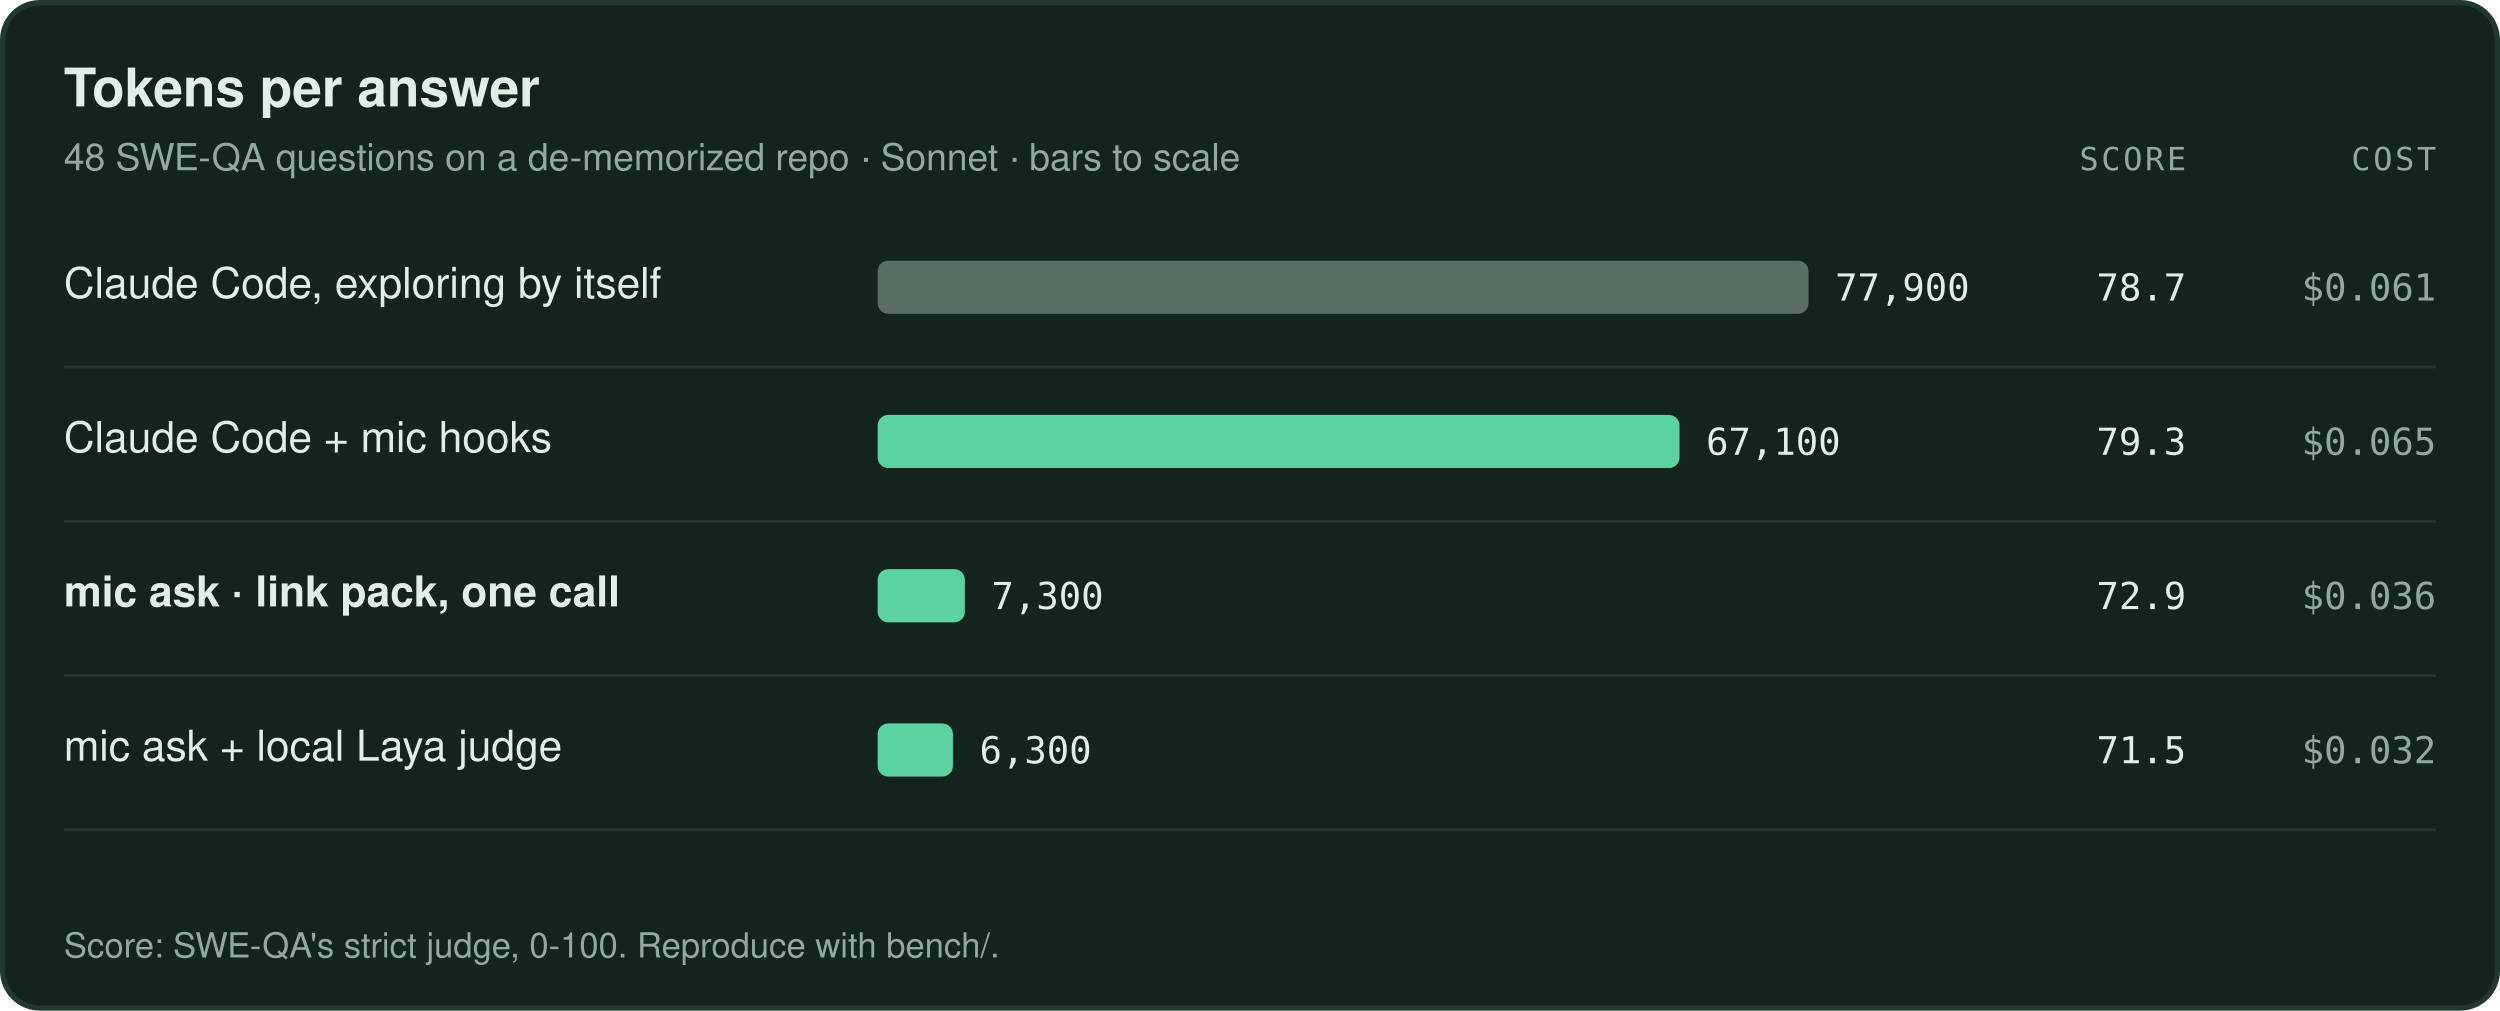
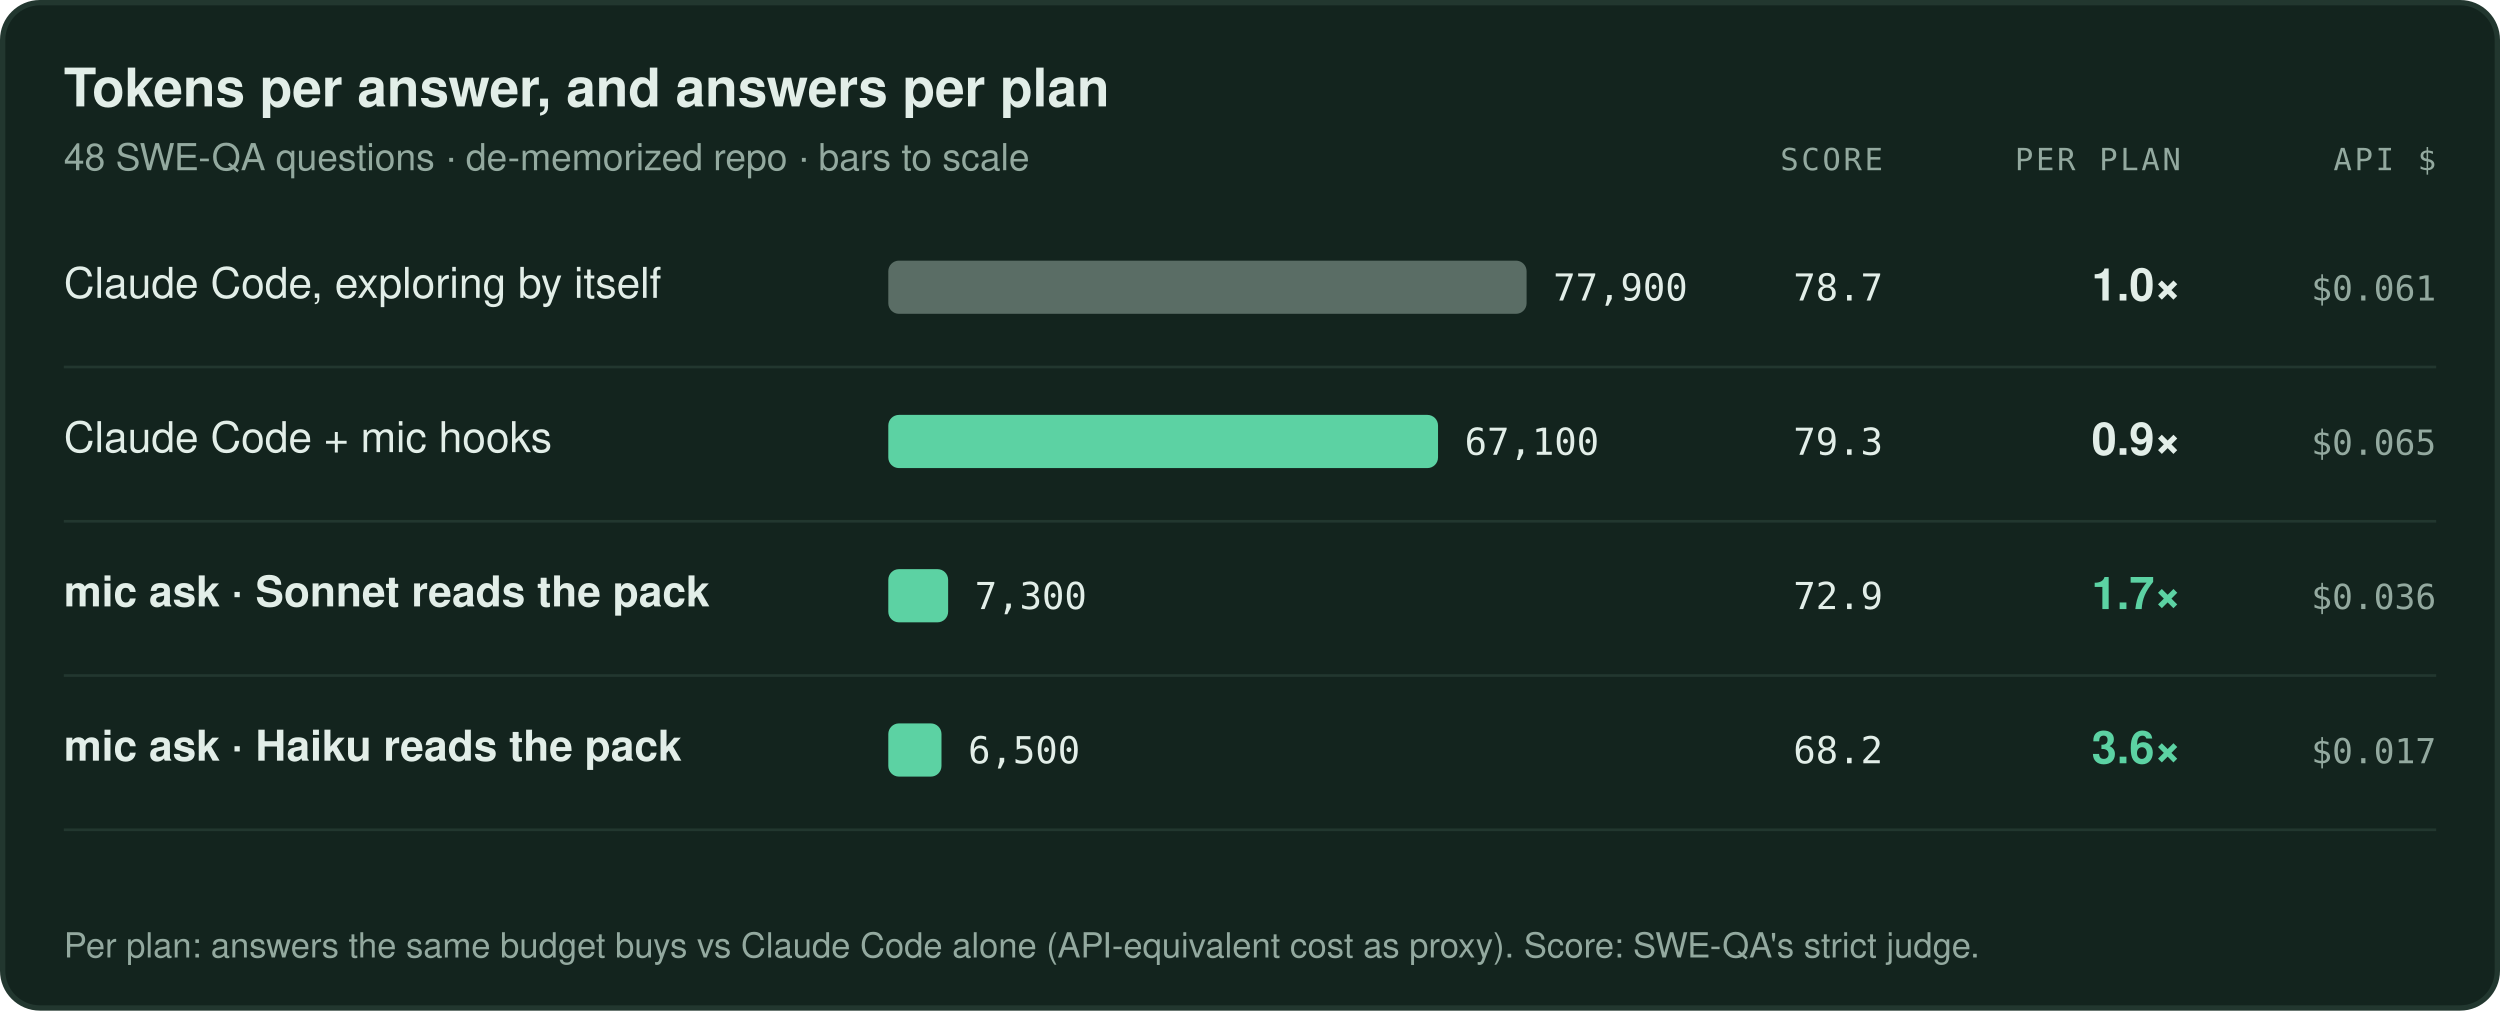
- <svg xmlns="http://www.w3.org/2000/svg" viewBox="0 0 940 380" width="940" height="380" role="img" aria-label="Tokens per answer on 48 de-memorized SWE-QA questions">
+ <svg xmlns="http://www.w3.org/2000/svg" viewBox="0 0 940 380" width="940" height="380" role="img" aria-label="Tokens per answer and answers per plan budget on 48 de-memorized SWE-QA questions">
  <rect x="1" y="1" width="938" height="378" rx="14" fill="#13241e" stroke="#22372f" stroke-width="2" />
-   <text x="24" y="40" font-family="'Helvetica Neue', Helvetica, Arial, 'Segoe UI', sans-serif" font-size="20" font-weight="800" fill="#e2eee8">Tokens per answer</text>
-   <text x="24" y="64" font-family="'Helvetica Neue', Helvetica, Arial, 'Segoe UI', sans-serif" font-size="14" fill="#93a99f">48 SWE-QA questions on a de-memorized repo · Sonnet · bars to scale</text>
-   <text x="822" y="64" font-family="ui-monospace, SFMono-Regular, Menlo, Consolas, 'DejaVu Sans Mono', monospace" font-size="12" fill="#93a99f" text-anchor="end" letter-spacing="1">SCORE</text>
-   <text x="916" y="64" font-family="ui-monospace, SFMono-Regular, Menlo, Consolas, 'DejaVu Sans Mono', monospace" font-size="12" fill="#93a99f" text-anchor="end" letter-spacing="1">COST</text>
+   <text x="24" y="40" font-family="'Helvetica Neue', Helvetica, Arial, 'Segoe UI', sans-serif" font-size="20" font-weight="800" fill="#e2eee8">Tokens per answer, and answers per plan</text>
+   <text x="24" y="64" font-family="'Helvetica Neue', Helvetica, Arial, 'Segoe UI', sans-serif" font-size="14" fill="#93a99f">48 SWE-QA questions · de-memorized repo · bars to scale</text>
+   <text x="708" y="64" font-family="ui-monospace, SFMono-Regular, Menlo, Consolas, 'DejaVu Sans Mono', monospace" font-size="11.5" fill="#93a99f" text-anchor="end" letter-spacing="1">SCORE</text>
+   <text x="820" y="64" font-family="ui-monospace, SFMono-Regular, Menlo, Consolas, 'DejaVu Sans Mono', monospace" font-size="11.5" fill="#93a99f" text-anchor="end" letter-spacing="1">PER PLAN</text>
+   <text x="916" y="64" font-family="ui-monospace, SFMono-Regular, Menlo, Consolas, 'DejaVu Sans Mono', monospace" font-size="11.5" fill="#93a99f" text-anchor="end" letter-spacing="1">API $</text>
  <text x="24" y="112" font-family="'Helvetica Neue', Helvetica, Arial, 'Segoe UI', sans-serif" font-size="16" font-weight="400" fill="#e2eee8">Claude Code, exploring by itself</text>
-   <rect x="330" y="98" width="350.0" height="20" rx="4" fill="#93a99f" opacity="0.55" />
-   <text x="690.0" y="113" font-family="ui-monospace, SFMono-Regular, Menlo, Consolas, 'DejaVu Sans Mono', monospace" font-size="14" fill="#e2eee8">77,900</text>
-   <text x="822" y="113" font-family="ui-monospace, SFMono-Regular, Menlo, Consolas, 'DejaVu Sans Mono', monospace" font-size="14" fill="#e2eee8" text-anchor="end">78.7</text>
-   <text x="916" y="113" font-family="ui-monospace, SFMono-Regular, Menlo, Consolas, 'DejaVu Sans Mono', monospace" font-size="14" fill="#93a99f" text-anchor="end">$0.061</text>
+   <rect x="334" y="98" width="240.0" height="20" rx="4" fill="#93a99f" opacity="0.55" />
+   <text x="584.0" y="113" font-family="ui-monospace, SFMono-Regular, Menlo, Consolas, 'DejaVu Sans Mono', monospace" font-size="14" fill="#e2eee8">77,900</text>
+   <text x="708" y="113" font-family="ui-monospace, SFMono-Regular, Menlo, Consolas, 'DejaVu Sans Mono', monospace" font-size="14" fill="#e2eee8" text-anchor="end">78.7</text>
+   <text x="820" y="113" font-family="'Helvetica Neue', Helvetica, Arial, 'Segoe UI', sans-serif" font-size="17" font-weight="800" fill="#e2eee8" text-anchor="end">1.0×</text>
+   <text x="916" y="113" font-family="ui-monospace, SFMono-Regular, Menlo, Consolas, 'DejaVu Sans Mono', monospace" font-size="13" fill="#93a99f" text-anchor="end">$0.061</text>
  <line x1="24" y1="138" x2="916" y2="138" stroke="#22372f" />
  <text x="24" y="170" font-family="'Helvetica Neue', Helvetica, Arial, 'Segoe UI', sans-serif" font-size="16" font-weight="400" fill="#e2eee8">Claude Code + mic hooks</text>
-   <rect x="330" y="156" width="301.5" height="20" rx="4" fill="#5cd2a3" opacity="1" />
-   <text x="641.5" y="171" font-family="ui-monospace, SFMono-Regular, Menlo, Consolas, 'DejaVu Sans Mono', monospace" font-size="14" fill="#e2eee8">67,100</text>
-   <text x="822" y="171" font-family="ui-monospace, SFMono-Regular, Menlo, Consolas, 'DejaVu Sans Mono', monospace" font-size="14" fill="#e2eee8" text-anchor="end">79.3</text>
-   <text x="916" y="171" font-family="ui-monospace, SFMono-Regular, Menlo, Consolas, 'DejaVu Sans Mono', monospace" font-size="14" fill="#93a99f" text-anchor="end">$0.065</text>
+   <rect x="334" y="156" width="206.7" height="20" rx="4" fill="#5cd2a3" opacity="1" />
+   <text x="550.7" y="171" font-family="ui-monospace, SFMono-Regular, Menlo, Consolas, 'DejaVu Sans Mono', monospace" font-size="14" fill="#e2eee8">67,100</text>
+   <text x="708" y="171" font-family="ui-monospace, SFMono-Regular, Menlo, Consolas, 'DejaVu Sans Mono', monospace" font-size="14" fill="#e2eee8" text-anchor="end">79.3</text>
+   <text x="820" y="171" font-family="'Helvetica Neue', Helvetica, Arial, 'Segoe UI', sans-serif" font-size="17" font-weight="800" fill="#e2eee8" text-anchor="end">0.9×</text>
+   <text x="916" y="171" font-family="ui-monospace, SFMono-Regular, Menlo, Consolas, 'DejaVu Sans Mono', monospace" font-size="13" fill="#93a99f" text-anchor="end">$0.065</text>
  <line x1="24" y1="196" x2="916" y2="196" stroke="#22372f" />
-   <text x="24" y="228" font-family="'Helvetica Neue', Helvetica, Arial, 'Segoe UI', sans-serif" font-size="16" font-weight="700" fill="#e2eee8">mic ask · link pack, one call</text>
-   <rect x="330" y="214" width="32.8" height="20" rx="4" fill="#5cd2a3" opacity="1" />
-   <text x="372.8" y="229" font-family="ui-monospace, SFMono-Regular, Menlo, Consolas, 'DejaVu Sans Mono', monospace" font-size="14" fill="#e2eee8">7,300</text>
-   <text x="822" y="229" font-family="ui-monospace, SFMono-Regular, Menlo, Consolas, 'DejaVu Sans Mono', monospace" font-size="14" fill="#e2eee8" text-anchor="end">72.9</text>
-   <text x="916" y="229" font-family="ui-monospace, SFMono-Regular, Menlo, Consolas, 'DejaVu Sans Mono', monospace" font-size="14" fill="#93a99f" text-anchor="end">$0.036</text>
+   <text x="24" y="228" font-family="'Helvetica Neue', Helvetica, Arial, 'Segoe UI', sans-serif" font-size="16" font-weight="700" fill="#e2eee8">mic ask · Sonnet reads the pack</text>
+   <rect x="334" y="214" width="22.5" height="20" rx="4" fill="#5cd2a3" opacity="1" />
+   <text x="366.5" y="229" font-family="ui-monospace, SFMono-Regular, Menlo, Consolas, 'DejaVu Sans Mono', monospace" font-size="14" fill="#e2eee8">7,300</text>
+   <text x="708" y="229" font-family="ui-monospace, SFMono-Regular, Menlo, Consolas, 'DejaVu Sans Mono', monospace" font-size="14" fill="#e2eee8" text-anchor="end">72.9</text>
+   <text x="820" y="229" font-family="'Helvetica Neue', Helvetica, Arial, 'Segoe UI', sans-serif" font-size="17" font-weight="800" fill="#5cd2a3" text-anchor="end">1.7×</text>
+   <text x="916" y="229" font-family="ui-monospace, SFMono-Regular, Menlo, Consolas, 'DejaVu Sans Mono', monospace" font-size="13" fill="#93a99f" text-anchor="end">$0.036</text>
  <line x1="24" y1="254" x2="916" y2="254" stroke="#22372f" />
-   <text x="24" y="286" font-family="'Helvetica Neue', Helvetica, Arial, 'Segoe UI', sans-serif" font-size="16" font-weight="400" fill="#e2eee8">mic ask + local Laya judge</text>
-   <rect x="330" y="272" width="28.3" height="20" rx="4" fill="#5cd2a3" opacity="1" />
-   <text x="368.3" y="287" font-family="ui-monospace, SFMono-Regular, Menlo, Consolas, 'DejaVu Sans Mono', monospace" font-size="14" fill="#e2eee8">6,300</text>
-   <text x="822" y="287" font-family="ui-monospace, SFMono-Regular, Menlo, Consolas, 'DejaVu Sans Mono', monospace" font-size="14" fill="#e2eee8" text-anchor="end">71.5</text>
-   <text x="916" y="287" font-family="ui-monospace, SFMono-Regular, Menlo, Consolas, 'DejaVu Sans Mono', monospace" font-size="14" fill="#93a99f" text-anchor="end">$0.032</text>
+   <text x="24" y="286" font-family="'Helvetica Neue', Helvetica, Arial, 'Segoe UI', sans-serif" font-size="16" font-weight="700" fill="#e2eee8">mic ask · Haiku reads the pack</text>
+   <rect x="334" y="272" width="20.0" height="20" rx="4" fill="#5cd2a3" opacity="1" />
+   <text x="364.0" y="287" font-family="ui-monospace, SFMono-Regular, Menlo, Consolas, 'DejaVu Sans Mono', monospace" font-size="14" fill="#e2eee8">6,500</text>
+   <text x="708" y="287" font-family="ui-monospace, SFMono-Regular, Menlo, Consolas, 'DejaVu Sans Mono', monospace" font-size="14" fill="#e2eee8" text-anchor="end">68.2</text>
+   <text x="820" y="287" font-family="'Helvetica Neue', Helvetica, Arial, 'Segoe UI', sans-serif" font-size="17" font-weight="800" fill="#5cd2a3" text-anchor="end">3.6×</text>
+   <text x="916" y="287" font-family="ui-monospace, SFMono-Regular, Menlo, Consolas, 'DejaVu Sans Mono', monospace" font-size="13" fill="#93a99f" text-anchor="end">$0.017</text>
  <line x1="24" y1="312" x2="916" y2="312" stroke="#22372f" />
-   <text x="24" y="360" font-family="'Helvetica Neue', Helvetica, Arial, 'Segoe UI', sans-serif" font-size="13" fill="#93a99f">Score: SWE-QA's strict judge, 0-100. Reproduce with bench/.</text>
+   <text x="24" y="360" font-family="'Helvetica Neue', Helvetica, Arial, 'Segoe UI', sans-serif" font-size="13" fill="#93a99f">Per plan: answers the same budget buys vs Claude Code alone (API-equivalent cost as proxy). Score: SWE-QA's strict judge.</text>
</svg>
